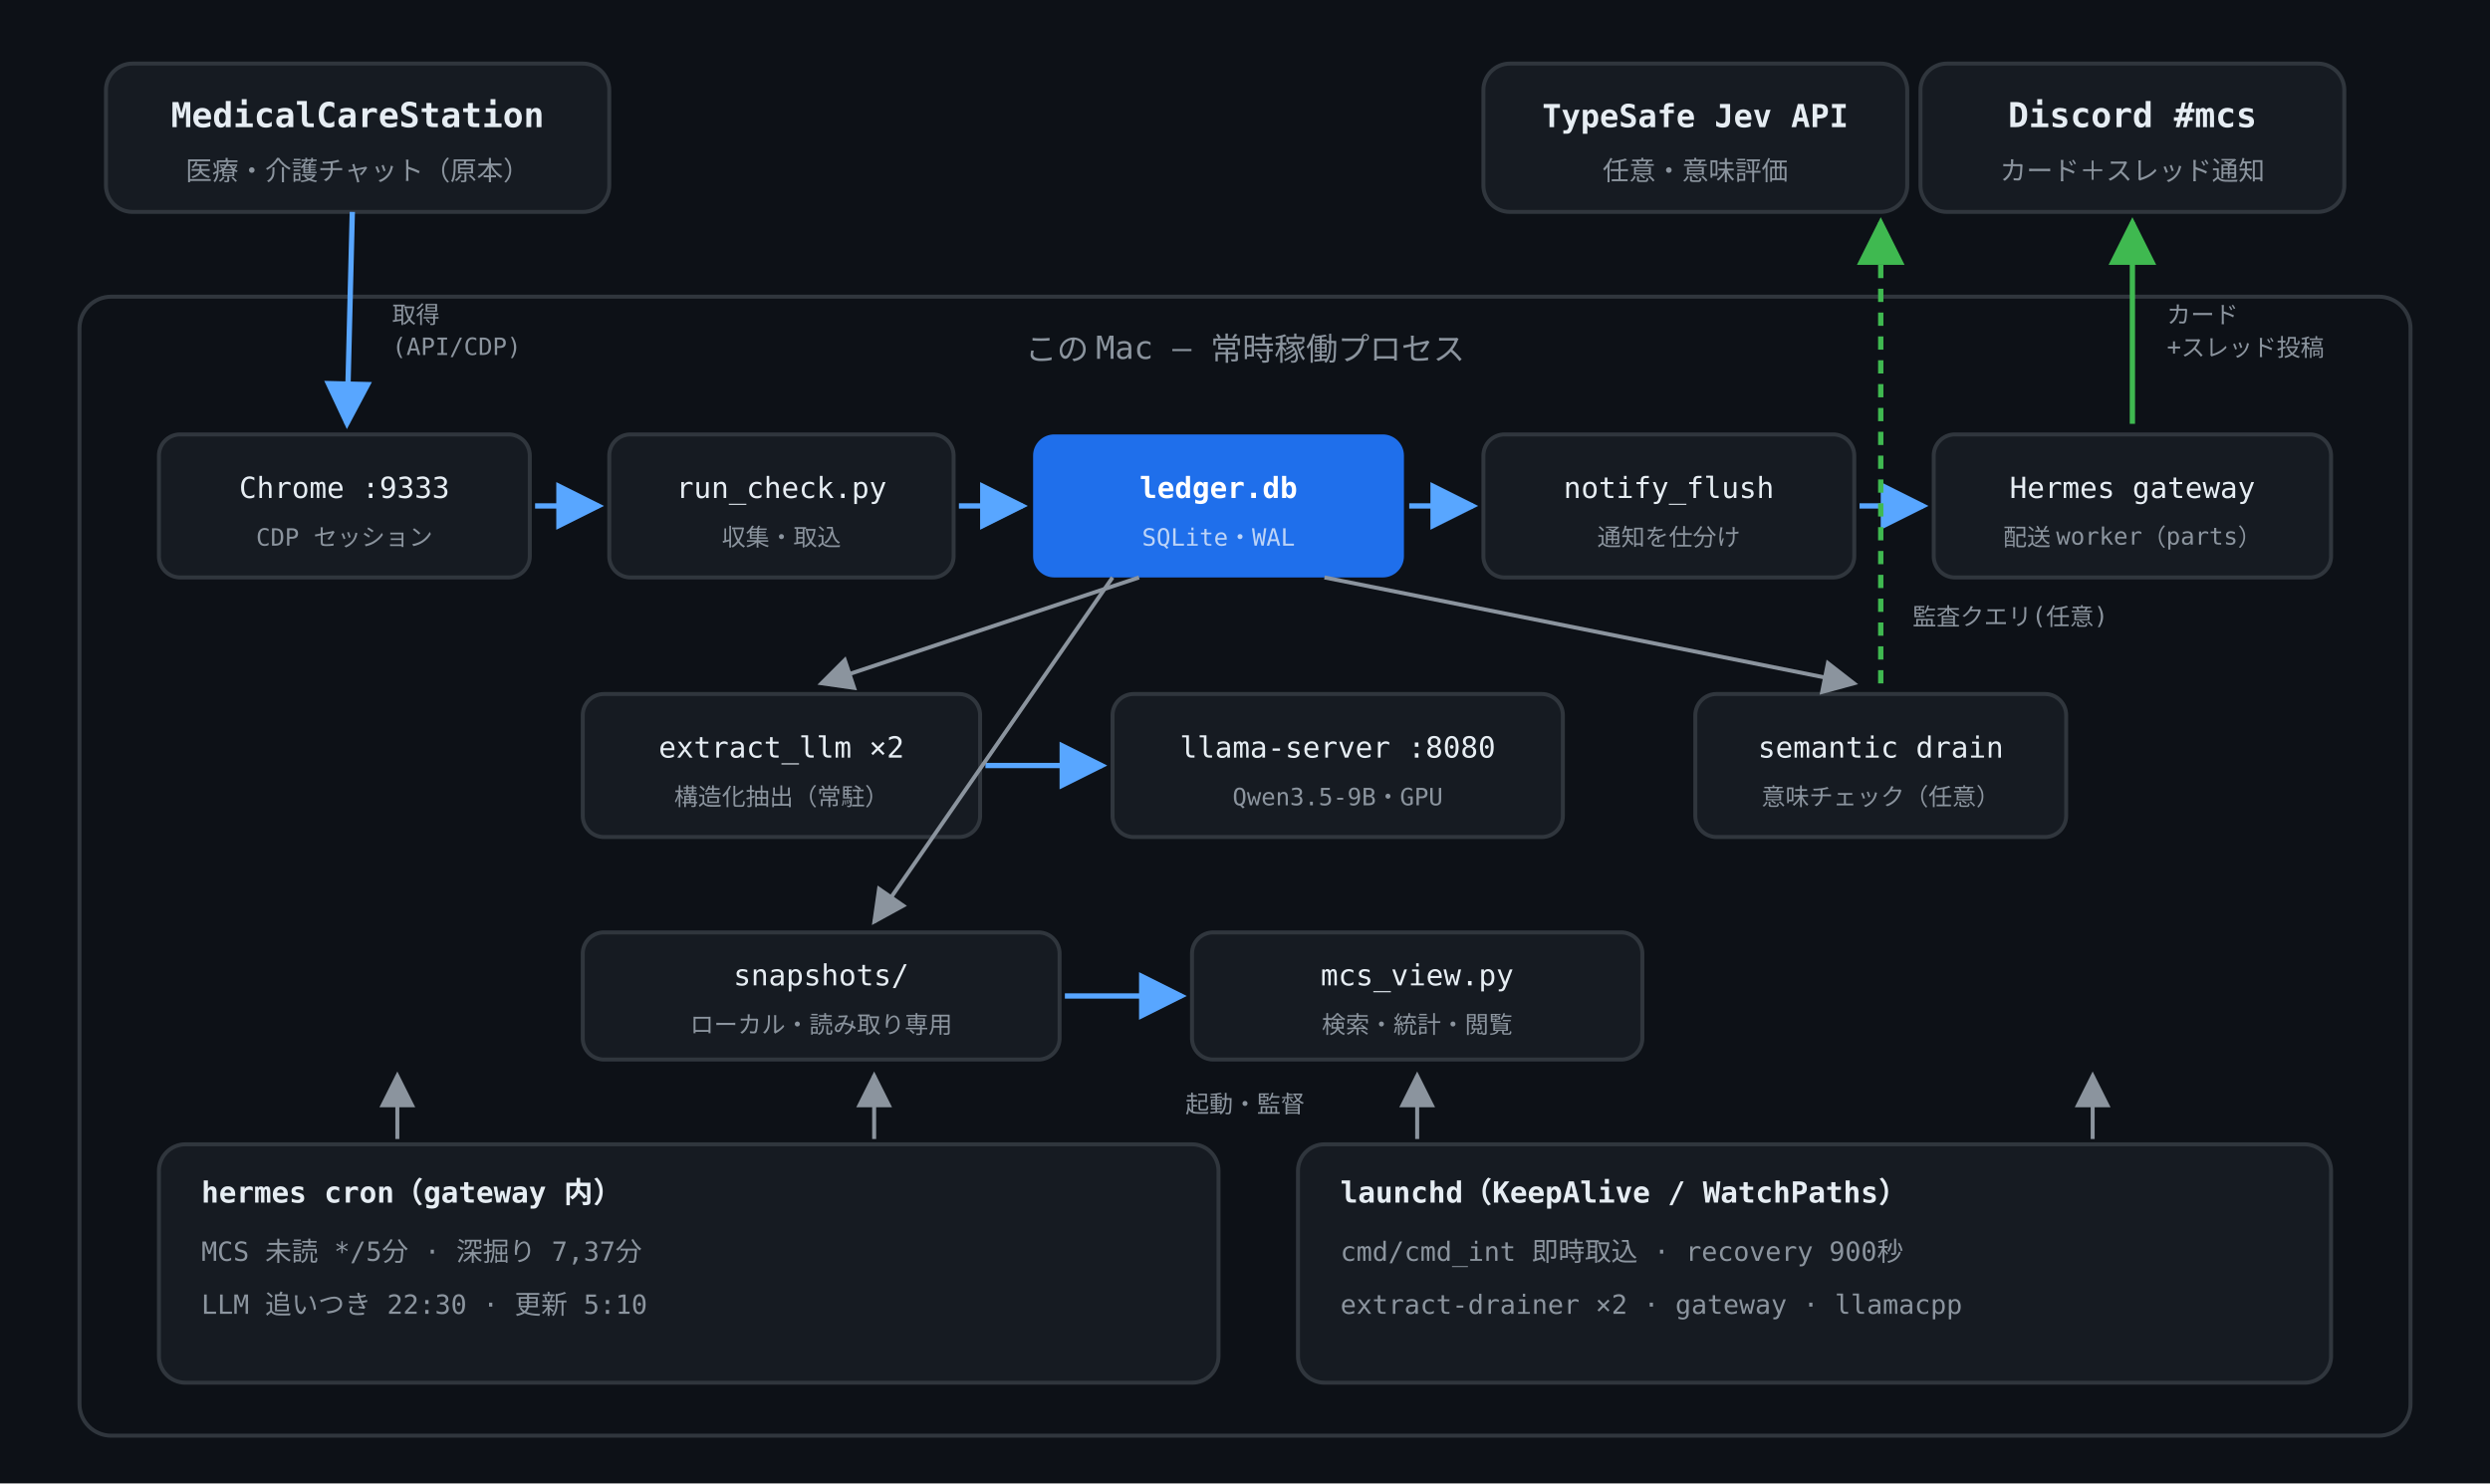
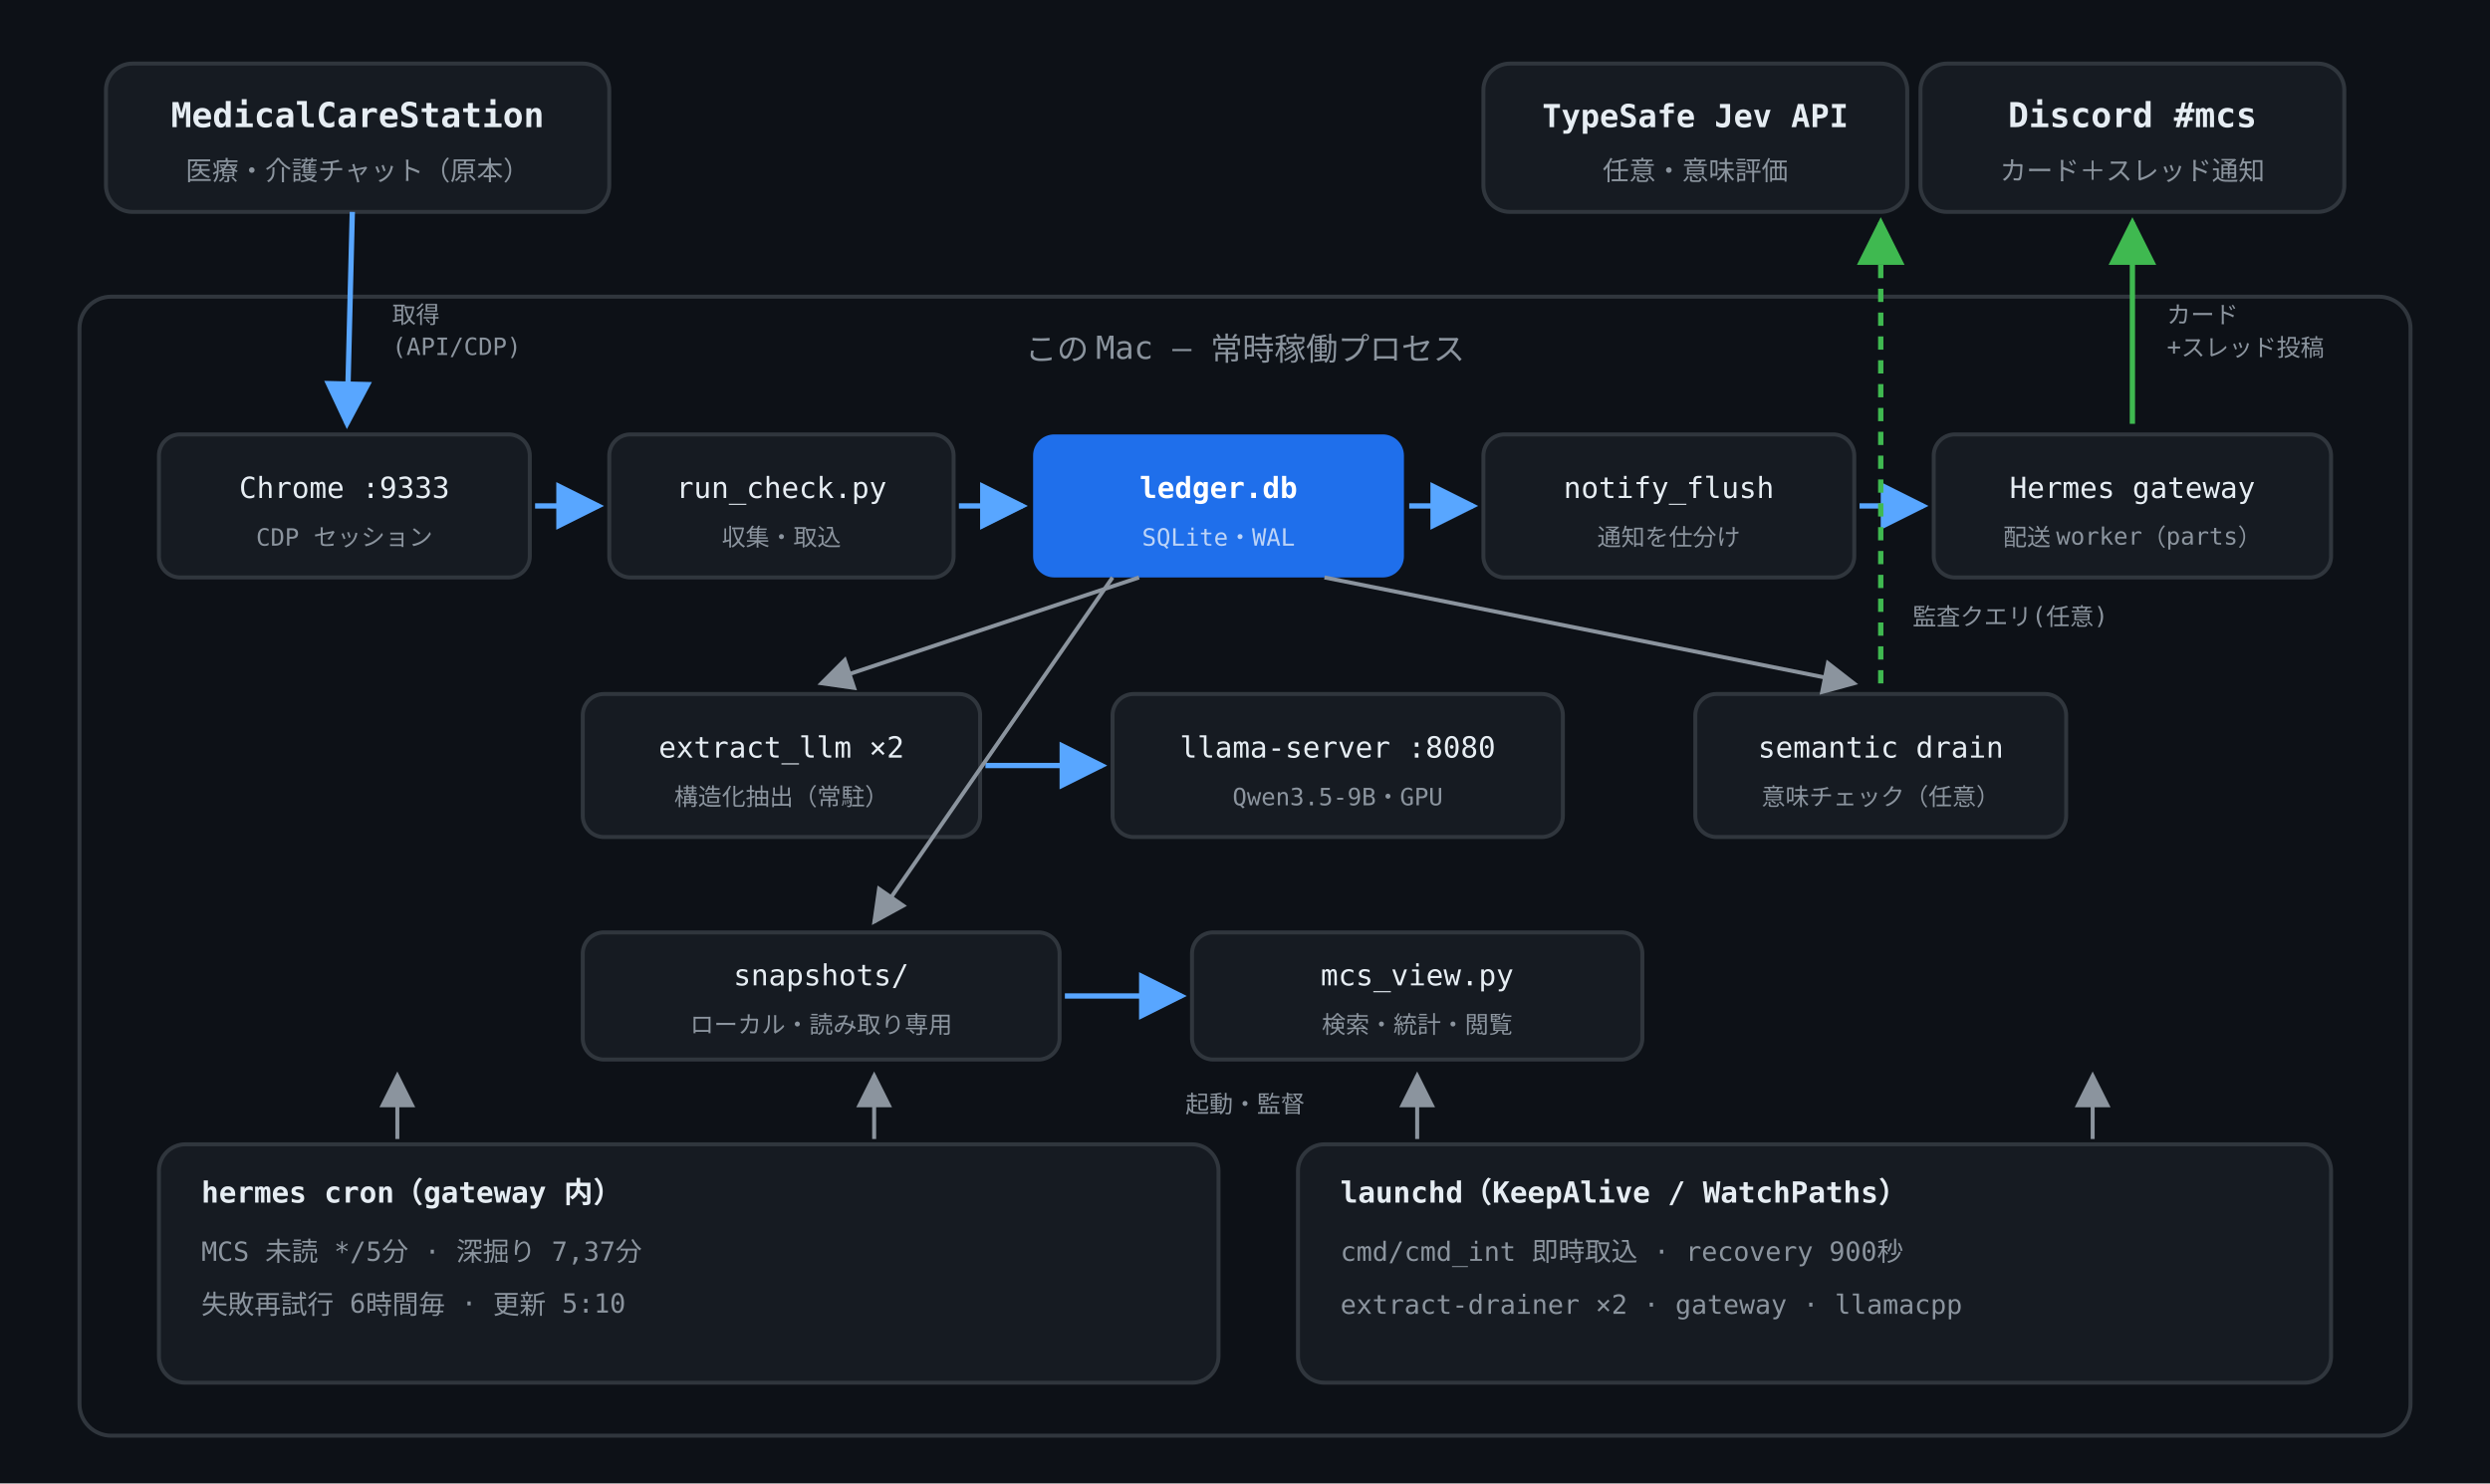
<svg xmlns="http://www.w3.org/2000/svg" width="940" height="560" viewBox="0 0 940 560" font-family="Menlo, 'Hiragino Sans', monospace">
  <rect width="940" height="560" fill="#0d1117" />
  <defs>
    <marker id="rt_ar" markerWidth="9" markerHeight="9" refX="8" refY="4.5" orient="auto">
      <path d="M0,0 L9,4.5 L0,9 z" fill="#58a6ff" />
    </marker>
    <marker id="rt_ar_up" markerWidth="9" markerHeight="9" refX="8" refY="4.5" orient="auto">
      <path d="M0,0 L9,4.5 L0,9 z" fill="#3fb950" />
    </marker>
    <marker id="rt_ar_dim" markerWidth="9" markerHeight="9" refX="8" refY="4.5" orient="auto">
      <path d="M0,0 L9,4.5 L0,9 z" fill="#8b949e" />
    </marker>
  </defs>
  <rect x="40" y="24" width="190" height="56" rx="10" fill="#161b22" stroke="#30363d" stroke-width="1.5" />
  <text x="135" y="48" font-size="13" fill="#e6edf3" text-anchor="middle" font-weight="bold">MedicalCareStation</text>
  <text x="135" y="68" font-size="10" fill="#8b949e" text-anchor="middle">医療・介護チャット（原本）</text>
  <rect x="560" y="24" width="160" height="56" rx="10" fill="#161b22" stroke="#30363d" stroke-width="1.5" />
  <text x="640" y="48" font-size="12" fill="#e6edf3" text-anchor="middle" font-weight="bold">TypeSafe Jev API</text>
  <text x="640" y="68" font-size="10" fill="#8b949e" text-anchor="middle">任意・意味評価</text>
  <rect x="725" y="24" width="160" height="56" rx="10" fill="#161b22" stroke="#30363d" stroke-width="1.5" />
  <text x="805" y="48" font-size="13" fill="#e6edf3" text-anchor="middle" font-weight="bold">Discord #mcs</text>
  <text x="805" y="68" font-size="10" fill="#8b949e" text-anchor="middle">カード＋スレッド通知</text>
  <rect x="30" y="112" width="880" height="430" rx="12" fill="#0d1117" stroke="#30363d" stroke-width="1.5" />
  <text x="470" y="136" font-size="12" fill="#8b949e" text-anchor="middle">この Mac — 常時稼働プロセス</text>
  <rect x="60" y="164" width="140" height="54" rx="8" fill="#161b22" stroke="#30363d" stroke-width="1.5" />
  <text x="130" y="188" font-size="11" fill="#e6edf3" text-anchor="middle">Chrome :9333</text>
  <text x="130" y="206" font-size="9" fill="#8b949e" text-anchor="middle">CDP セッション</text>
  <line x1="202" y1="191" x2="226" y2="191" stroke="#58a6ff" stroke-width="2" marker-end="url(#rt_ar)" />
  <rect x="230" y="164" width="130" height="54" rx="8" fill="#161b22" stroke="#30363d" stroke-width="1.5" />
  <text x="295" y="188" font-size="11" fill="#e6edf3" text-anchor="middle">run_check.py</text>
  <text x="295" y="206" font-size="9" fill="#8b949e" text-anchor="middle">収集・取込</text>
  <line x1="362" y1="191" x2="386" y2="191" stroke="#58a6ff" stroke-width="2" marker-end="url(#rt_ar)" />
  <rect x="390" y="164" width="140" height="54" rx="8" fill="#1f6feb" />
  <text x="460" y="188" font-size="11" fill="#ffffff" text-anchor="middle" font-weight="bold">ledger.db</text>
  <text x="460" y="206" font-size="9" fill="#bdd4f7" text-anchor="middle">SQLite・WAL</text>
  <line x1="532" y1="191" x2="556" y2="191" stroke="#58a6ff" stroke-width="2" marker-end="url(#rt_ar)" />
  <rect x="560" y="164" width="140" height="54" rx="8" fill="#161b22" stroke="#30363d" stroke-width="1.5" />
  <text x="630" y="188" font-size="11" fill="#e6edf3" text-anchor="middle">notify_flush</text>
  <text x="630" y="206" font-size="9" fill="#8b949e" text-anchor="middle">通知を仕分け</text>
  <line x1="702" y1="191" x2="726" y2="191" stroke="#58a6ff" stroke-width="2" marker-end="url(#rt_ar)" />
  <rect x="730" y="164" width="150" height="54" rx="8" fill="#161b22" stroke="#30363d" stroke-width="1.5" />
  <text x="805" y="188" font-size="11" fill="#e6edf3" text-anchor="middle">Hermes gateway</text>
  <text x="805" y="206" font-size="9" fill="#8b949e" text-anchor="middle">配送 worker（parts）</text>
  <rect x="220" y="262" width="150" height="54" rx="8" fill="#161b22" stroke="#30363d" stroke-width="1.5" />
  <text x="295" y="286" font-size="11" fill="#e6edf3" text-anchor="middle">extract_llm ×2</text>
  <text x="295" y="304" font-size="9" fill="#8b949e" text-anchor="middle">構造化抽出（常駐）</text>
  <line x1="372" y1="289" x2="416" y2="289" stroke="#58a6ff" stroke-width="2" marker-end="url(#rt_ar)" />
  <rect x="420" y="262" width="170" height="54" rx="8" fill="#161b22" stroke="#30363d" stroke-width="1.5" />
  <text x="505" y="286" font-size="11" fill="#e6edf3" text-anchor="middle">llama-server :8080</text>
  <text x="505" y="304" font-size="9" fill="#8b949e" text-anchor="middle">Qwen3.5-9B・GPU</text>
  <rect x="640" y="262" width="140" height="54" rx="8" fill="#161b22" stroke="#30363d" stroke-width="1.5" />
  <text x="710" y="286" font-size="11" fill="#e6edf3" text-anchor="middle">semantic drain</text>
  <text x="710" y="304" font-size="9" fill="#8b949e" text-anchor="middle">意味チェック（任意）</text>
  <line x1="430" y1="218" x2="310" y2="258" stroke="#8b949e" stroke-width="1.5" marker-end="url(#rt_ar_dim)" />
  <line x1="500" y1="218" x2="700" y2="258" stroke="#8b949e" stroke-width="1.5" marker-end="url(#rt_ar_dim)" />
  <rect x="220" y="352" width="180" height="48" rx="8" fill="#161b22" stroke="#30363d" stroke-width="1.5" />
  <text x="310" y="372" font-size="11" fill="#e6edf3" text-anchor="middle">snapshots/</text>
  <text x="310" y="390" font-size="9" fill="#8b949e" text-anchor="middle">ローカル・読み取り専用</text>
  <line x1="402" y1="376" x2="446" y2="376" stroke="#58a6ff" stroke-width="2" marker-end="url(#rt_ar)" />
  <rect x="450" y="352" width="170" height="48" rx="8" fill="#161b22" stroke="#30363d" stroke-width="1.5" />
  <text x="535" y="372" font-size="11" fill="#e6edf3" text-anchor="middle">mcs_view.py</text>
  <text x="535" y="390" font-size="9" fill="#8b949e" text-anchor="middle">検索・統計・閲覧</text>
  <line x1="420" y1="218" x2="330" y2="348" stroke="#8b949e" stroke-width="1.5" marker-end="url(#rt_ar_dim)" />
  <line x1="133" y1="80" x2="131" y2="160" stroke="#58a6ff" stroke-width="2" marker-end="url(#rt_ar)" />
  <text x="148" y="122" font-size="9" fill="#8b949e">取得</text>
  <text x="148" y="134" font-size="9" fill="#8b949e">(API/CDP)</text>
  <line x1="805" y1="160" x2="805" y2="84" stroke="#3fb950" stroke-width="2" marker-end="url(#rt_ar_up)" />
  <text x="818" y="122" font-size="9" fill="#8b949e">カード</text>
  <text x="818" y="134" font-size="9" fill="#8b949e">+スレッド投稿</text>
  <line x1="710" y1="258" x2="710" y2="84" stroke="#3fb950" stroke-width="2" stroke-dasharray="5,4" marker-end="url(#rt_ar_up)" />
  <text x="722" y="236" font-size="9" fill="#8b949e">監査クエリ(任意)</text>
  <line x1="150" y1="430" x2="150" y2="406" stroke="#8b949e" stroke-width="1.5" marker-end="url(#rt_ar_dim)" />
  <line x1="330" y1="430" x2="330" y2="406" stroke="#8b949e" stroke-width="1.5" marker-end="url(#rt_ar_dim)" />
  <line x1="535" y1="430" x2="535" y2="406" stroke="#8b949e" stroke-width="1.5" marker-end="url(#rt_ar_dim)" />
  <line x1="790" y1="430" x2="790" y2="406" stroke="#8b949e" stroke-width="1.5" marker-end="url(#rt_ar_dim)" />
  <text x="470" y="420" font-size="9" fill="#8b949e" text-anchor="middle">起動・監督</text>
  <rect x="60" y="432" width="400" height="90" rx="10" fill="#161b22" stroke="#30363d" stroke-width="1.5" />
  <text x="76" y="454" font-size="11" fill="#e6edf3" font-weight="bold">hermes cron（gateway 内）</text>
  <text x="76" y="476" font-size="10" fill="#8b949e">MCS 未読 */5分 · 深掘り 7,37分</text>
-   <text x="76" y="496" font-size="10" fill="#8b949e">LLM 追いつき 22:30 · 更新 5:10</text>
+   <text x="76" y="496" font-size="10" fill="#8b949e">失敗再試行 6時間毎 · 更新 5:10</text>
  <rect x="490" y="432" width="390" height="90" rx="10" fill="#161b22" stroke="#30363d" stroke-width="1.5" />
  <text x="506" y="454" font-size="11" fill="#e6edf3" font-weight="bold">launchd（KeepAlive / WatchPaths）</text>
  <text x="506" y="476" font-size="10" fill="#8b949e">cmd/cmd_int 即時取込 · recovery 900秒</text>
  <text x="506" y="496" font-size="10" fill="#8b949e">extract-drainer ×2 · gateway · llamacpp</text>
</svg>
